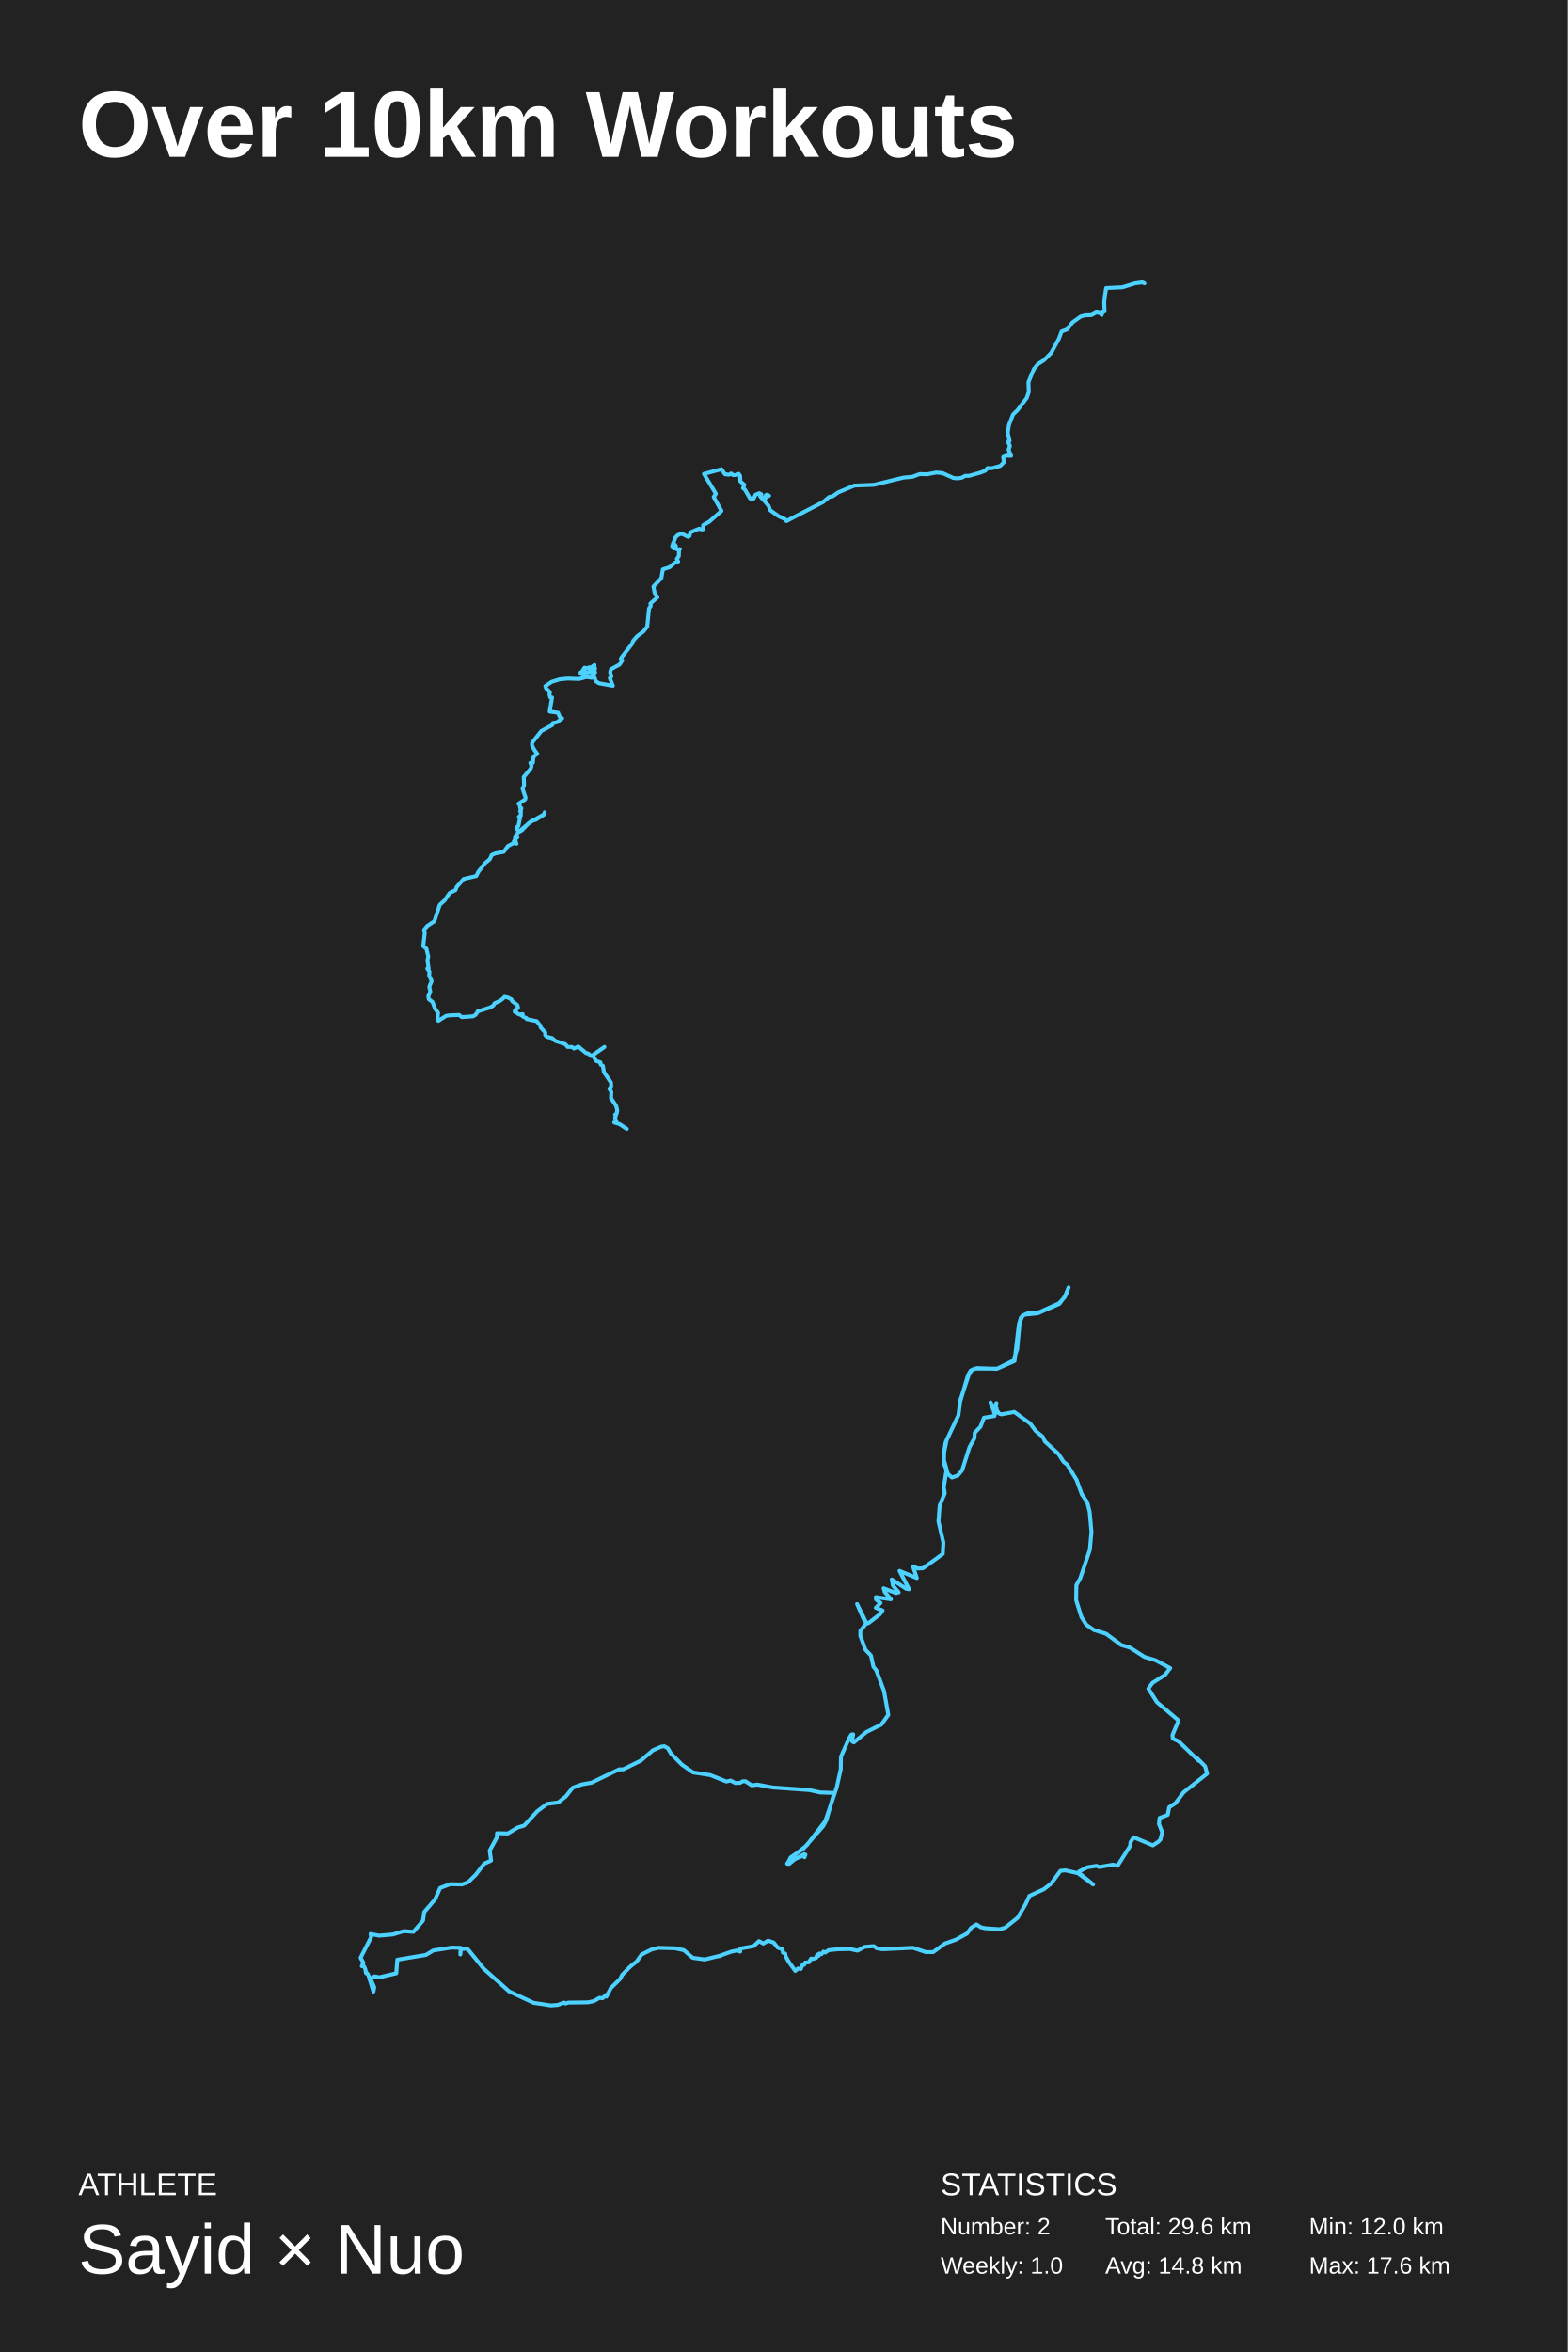
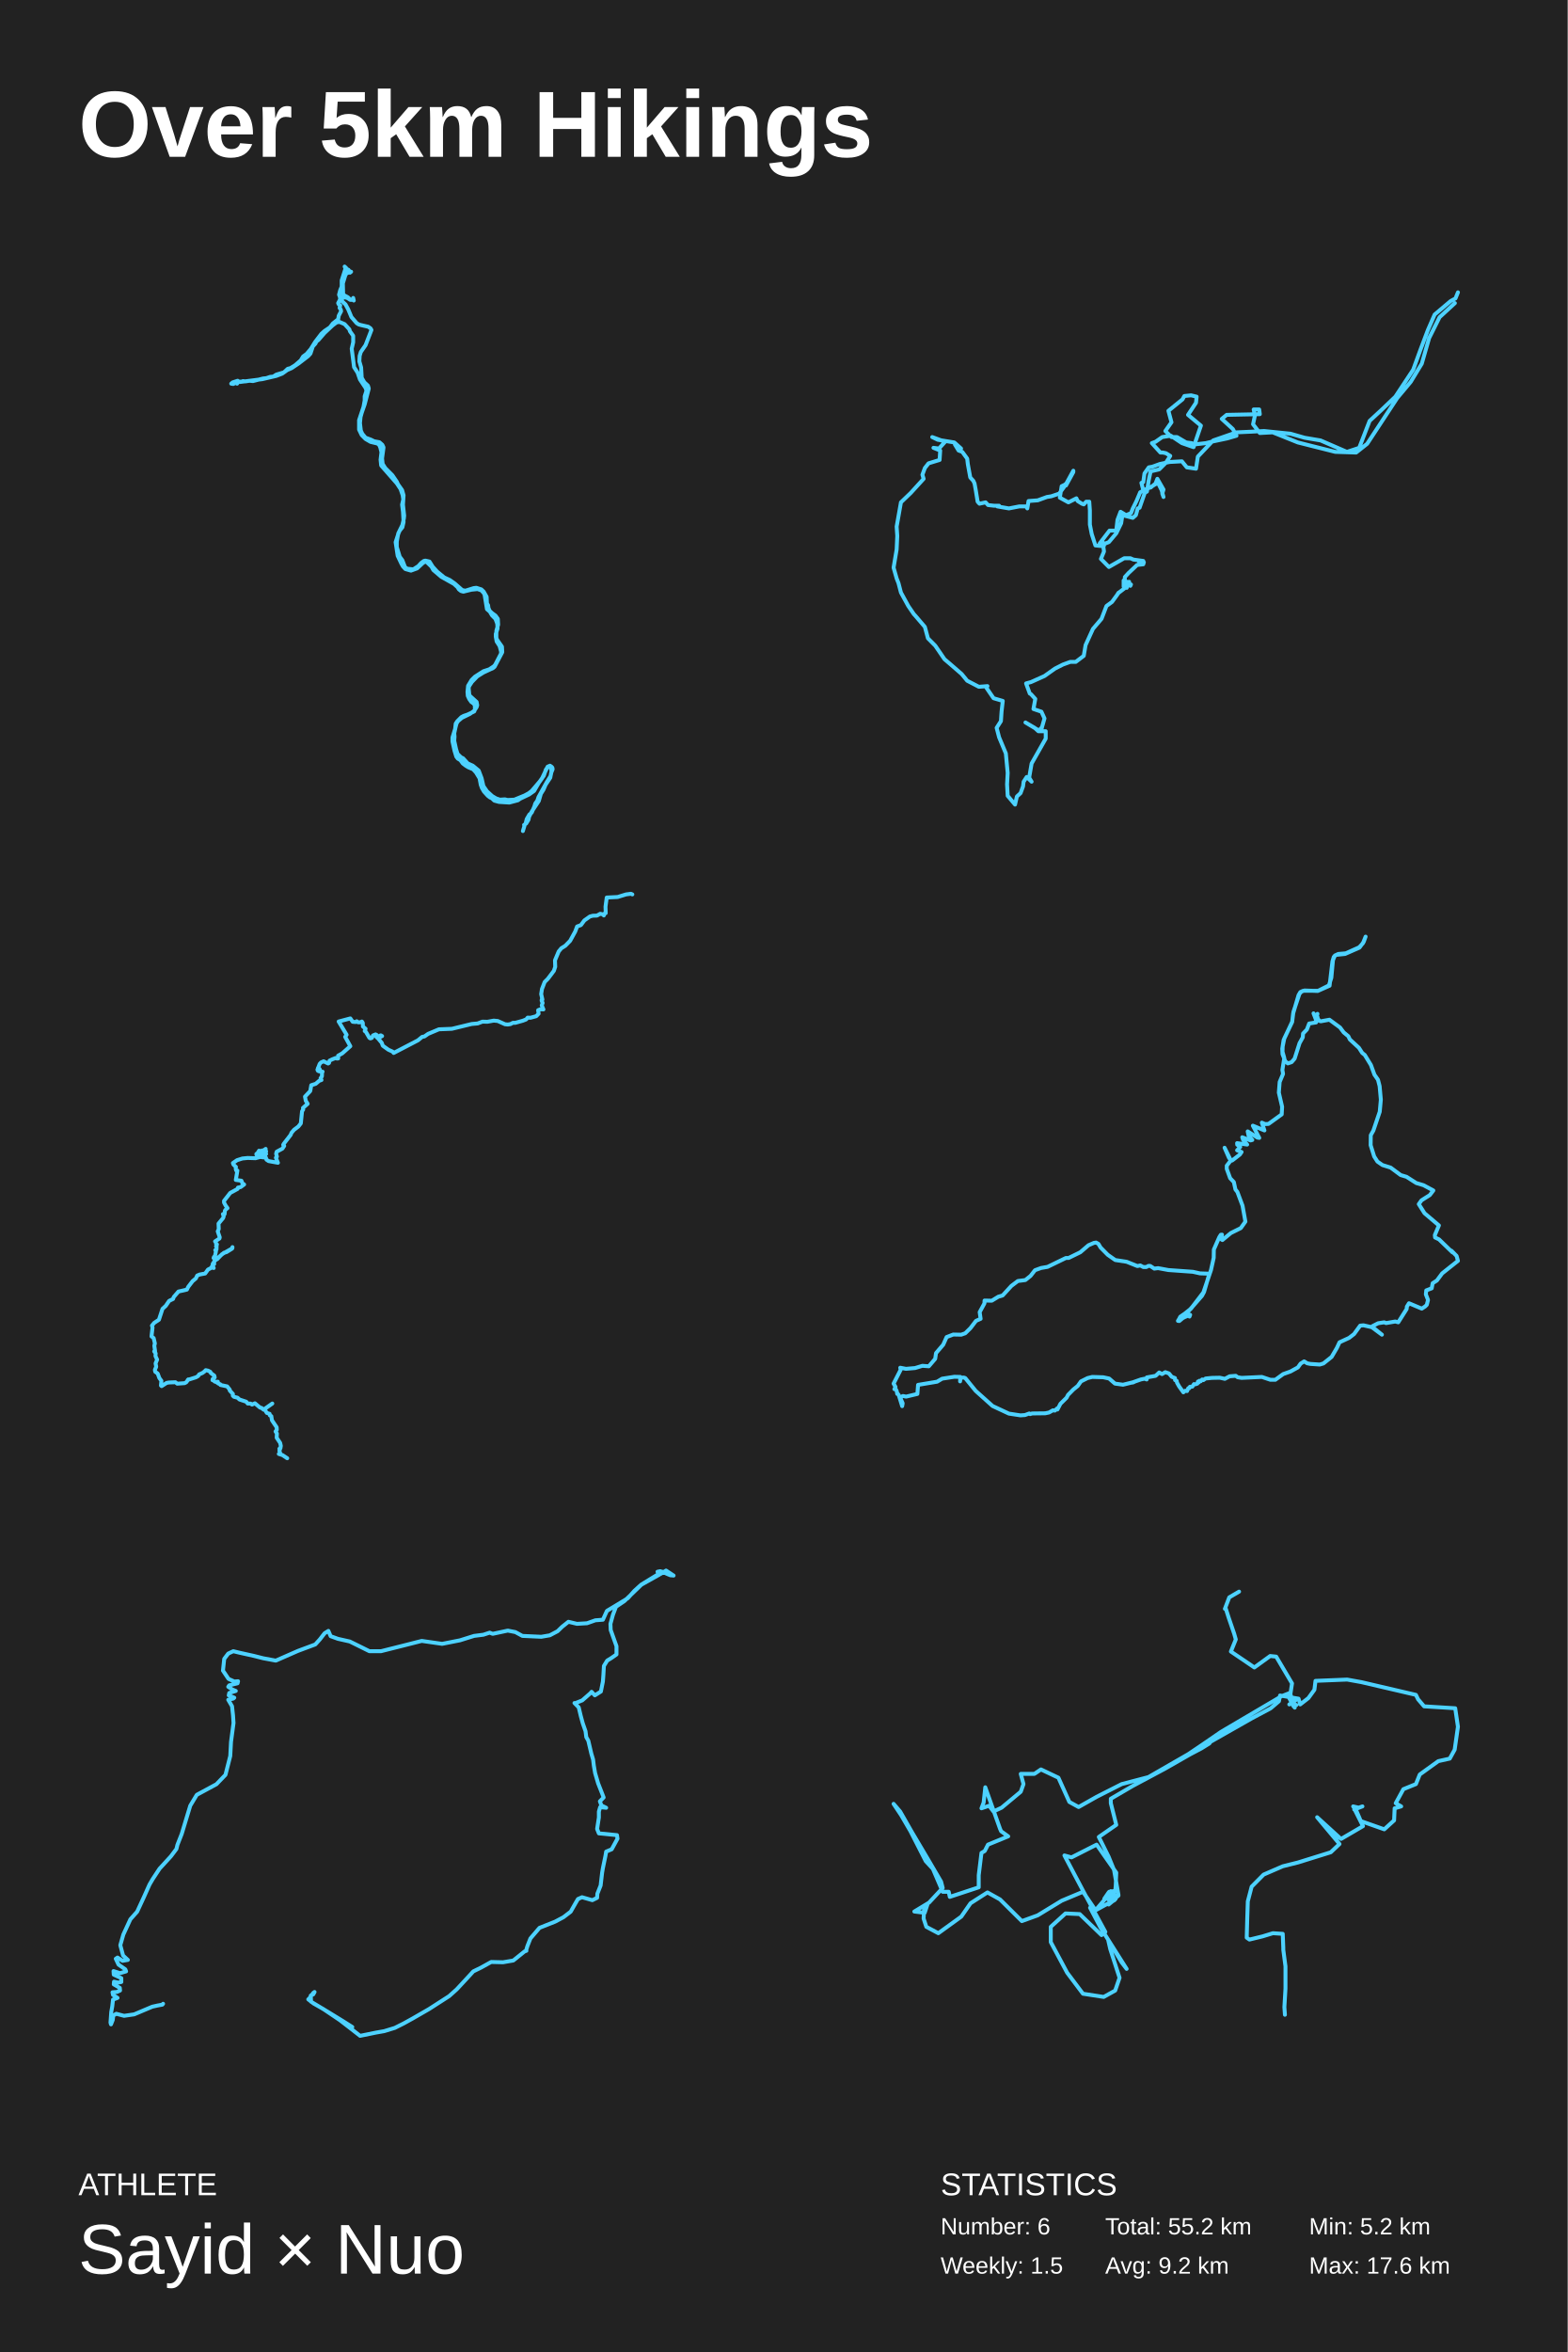
<svg xmlns="http://www.w3.org/2000/svg" baseProfile="full" height="300mm" version="1.1" viewBox="0,0,200,300" width="200mm">
  <defs />
  <rect fill="#222222" height="300" width="200" x="0" y="0" />
-   <text fill="#FFFFFF" style="font-size:12px; font-family:Arial; font-weight:bold;" x="10" y="20">Over 10km Workouts</text>
+   <text fill="#FFFFFF" style="font-size:12px; font-family:Arial; font-weight:bold;" x="10" y="20">Over 5km Hikings</text>
  <text fill="#FFFFFF" style="font-size:4px; font-family:Arial" x="10" y="280">ATHLETE</text>
  <text fill="#FFFFFF" style="font-size:9px; font-family:Arial" x="10" y="290">Sayid × Nuo</text>
  <text fill="#FFFFFF" style="font-size:4px; font-family:Arial" x="120" y="280">STATISTICS</text>
-   <text fill="#FFFFFF" style="font-size:3px; font-family:Arial" x="120" y="285">Number: 2</text>
-   <text fill="#FFFFFF" style="font-size:3px; font-family:Arial" x="120" y="290">Weekly: 1.0</text>
-   <text fill="#FFFFFF" style="font-size:3px; font-family:Arial" x="141" y="285">Total: 29.6 km</text>
-   <text fill="#FFFFFF" style="font-size:3px; font-family:Arial" x="141" y="290">Avg: 14.8 km</text>
-   <text fill="#FFFFFF" style="font-size:3px; font-family:Arial" x="167" y="285">Min: 12.0 km</text>
+   <text fill="#FFFFFF" style="font-size:3px; font-family:Arial" x="120" y="285">Number: 6</text>
+   <text fill="#FFFFFF" style="font-size:3px; font-family:Arial" x="120" y="290">Weekly: 1.5</text>
+   <text fill="#FFFFFF" style="font-size:3px; font-family:Arial" x="141" y="285">Total: 55.2 km</text>
+   <text fill="#FFFFFF" style="font-size:3px; font-family:Arial" x="141" y="290">Avg: 9.2 km</text>
+   <text fill="#FFFFFF" style="font-size:3px; font-family:Arial" x="167" y="285">Min: 5.2 km</text>
  <text fill="#FFFFFF" style="font-size:3px; font-family:Arial" x="167" y="290">Max: 17.6 km</text>
-   <polyline fill="none" points="79.795,143.901 79.967,144.0 79.065,143.403 78.356,143.18 78.657,143.13 78.463,142.583 78.592,142.235 78.463,142.185 78.678,142.036 78.7,141.862 78.657,142.036 78.743,141.639 78.614,141.067 77.948,140.073 77.991,139.277 77.733,138.88 77.969,138.556 77.948,138.084 77.045,136.742 76.916,135.946 76.637,135.797 76.594,135.499 76.057,135.325 75.606,134.604 77.11,133.535 75.434,134.704 75.026,134.356 74.79,134.331 73.78,133.486 73.221,133.734 72.942,133.535 72.405,133.535 72.126,133.187 70.837,132.765 70.45,132.417 69.763,132.243 69.548,132.019 69.569,131.696 68.968,131.049 68.968,130.875 68.474,130.254 67.185,129.981 67.163,129.856 66.733,129.682 66.626,129.459 66.497,129.508 66.519,129.359 66.691,129.359 66.39,129.434 66.046,129.309 65.831,129.036 65.659,129.061 65.702,128.837 66.089,128.539 66.003,128.191 65.337,127.694 65.251,127.47 64.822,127.246 64.37,127.147 64.134,127.395 63.769,127.669 63.103,127.967 62.931,128.265 62.501,128.514 60.933,129.011 61.04,128.912 60.654,129.459 60.332,129.633 58.914,129.732 58.57,129.459 57.324,129.508 56.894,129.583 55.928,130.204 55.799,130.08 55.885,129.185 55.498,128.663 55.176,127.793 54.703,127.445 54.639,127.072 54.896,126.5 54.767,125.854 55.068,125.133 54.746,124.437 54.789,123.94 54.51,123.542 54.553,123.642 54.682,123.542 54.531,122.473 54.639,122.026 54.402,121.007 53.994,120.684 54.187,118.993 54.08,118.62 54.51,118.098 55.412,117.502 56.099,115.413 56.722,114.842 57.367,113.897 58.119,113.524 58.248,113.151 59.15,112.107 60.761,111.734 61.019,111.212 61.857,110.118 62.48,109.596 62.738,109.049 63.21,108.851 64.263,108.652 64.8,107.906 65.81,107.384 65.788,107.259 65.745,107.359 65.552,107.284 65.81,107.334 65.681,107.135 65.724,106.812 66.196,106.066 67.872,104.674 68.323,104.575 69.397,103.903 69.483,103.605 69.462,103.829 67.464,104.972 66.583,105.892 66.089,106.166 65.702,106.936 65.788,106.688 65.702,106.837 65.702,107.483 65.896,107.608 65.745,107.558 65.702,106.911 66.003,106.812 65.745,106.961 65.702,106.837 66.239,106.066 65.874,105.693 65.96,105.743 65.939,105.494 66.132,105.345 66.325,104.425 66.196,104.177 66.433,104.053 66.454,103.356 66.347,103.456 66.519,103.083 66.368,103.058 66.261,102.486 66.153,102.511 66.991,101.964 67.056,101.74 66.669,100.597 66.862,100.149 66.819,99.105 67.7,98.036 67.808,97.713 67.657,97.29 67.98,97.29 68.044,96.619 68.237,96.371 68.538,96.147 68.173,95.65 67.872,95.078 67.872,94.755 69.054,93.238 70.472,92.467 70.536,92.219 71.052,92.119 71.718,91.622 71.374,91.373 71.202,90.901 70.128,90.752 70.429,88.962 70.192,88.937 70.106,88.589 70.149,88.266 69.677,87.818 69.569,87.52 70.364,86.973 71.395,86.65 72.405,86.55 73.887,86.6 74.811,86.351 75.499,86.451 75.627,86.177 75.52,85.68 74.962,85.779 74.296,85.63 74.059,85.779 74.081,85.953 74.575,86.028 74.596,85.68 74.274,85.63 74.575,85.158 74.833,85.232 75.241,85.108 75.069,85.232 75.327,85.357 75.241,85.257 75.391,85.282 75.842,84.81 75.52,85.083 75.649,84.934 75.928,85.282 75.692,85.456 75.799,85.481 75.928,85.779 75.477,85.108 75.649,85.034 75.713,85.208 75.627,85.108 75.821,85.158 75.842,85.058 75.821,85.158 75.542,85.058 75.542,85.406 75.713,85.382 75.67,85.208 75.842,85.282 75.67,85.63 75.477,85.705 75.692,86.103 75.585,86.152 75.864,86.426 75.993,86.873 76.401,87.147 78.184,87.47 77.797,86.5 77.991,86.302 77.84,85.73 77.948,85.357 79.043,84.76 79.387,84.238 79.194,84.039 79.301,83.84 80.612,82.149 80.783,81.727 81.278,81.155 82.094,80.533 82.567,79.937 82.803,77.6 83.018,77.301 82.975,76.978 83.877,76.182 83.512,75.611 83.361,74.815 84.371,73.746 84.564,72.627 85.424,72.353 86.09,71.782 86.519,71.632 86.348,71.284 86.605,70.936 86.627,70.215 86.498,70.116 86.734,70.041 86.519,70.116 85.81,69.817 85.853,69.32 85.81,69.842 86.025,69.966 86.219,69.867 86.133,69.494 86.24,69.668 86.24,69.917 85.961,69.942 85.746,69.668 86.176,68.549 86.433,68.276 86.928,68.052 87.787,68.475 87.959,68.375 88.066,67.928 88.582,67.679 89.205,67.43 89.484,67.53 89.72,67.505 89.699,66.983 90.494,66.535 92.041,65.168 91.052,63.377 91.332,62.98 89.806,60.443 92.041,59.847 92.492,60.493 93.029,60.543 93.265,60.394 93.523,60.593 93.91,60.593 94.253,60.443 94.425,60.692 94.447,61.388 94.962,61.836 94.79,62.259 95.027,62.433 95.693,63.576 95.886,63.676 96.165,63.576 96.38,63.104 96.874,62.905 97.132,63.054 96.982,63.328 97.239,63.601 97.433,63.502 97.39,63.601 97.626,63.626 97.497,63.427 97.755,63.402 97.755,63.228 97.927,63.104 97.798,63.104 97.669,63.203 97.862,63.179 98.12,63.228 97.304,63.626 98.056,64.521 98.249,65.068 99.323,65.839 100.14,66.212 100.333,66.461 104.973,64.049 105.79,63.377 106.219,63.303 106.928,62.806 108.991,61.935 111.483,61.836 115.264,60.916 116.402,60.816 117.326,60.468 118.271,60.493 119.474,60.269 120.248,60.344 121.644,60.966 122.16,61.015 122.675,60.941 123.148,60.692 123.621,60.692 125.038,60.294 125.683,60.046 125.984,59.697 126.521,59.722 127.616,59.424 128.068,58.952 127.982,58.28 128.411,58.106 128.991,58.131 128.669,57.36 128.841,56.888 128.648,56.465 128.669,56.241 128.798,56.241 128.562,55.197 128.712,54.227 129.228,52.884 129.829,52.288 130.989,50.746 131.247,49.975 131.204,48.732 131.913,47.041 132.429,46.419 133.181,45.947 134.104,45.002 135.071,43.236 135.436,42.266 136.167,41.993 136.833,41.098 137.885,40.352 138.444,40.203 139.239,40.178 139.862,39.83 140.42,39.954 140.549,40.153 140.678,39.78 140.914,39.705 140.872,38.462 141.108,36.721 143.192,36.622 144.803,36.124 145.748,36.0 146.006,36.124" stroke="#4dd2ff" stroke-linecap="round" stroke-linejoin="round" stroke-width="0.5" />
-   <polyline fill="none" points="152.959,224.621 150.383,222.129 149.628,221.764 149.576,221.308 150.357,219.455 147.598,217.115 146.505,215.383 147.026,214.653 148.613,213.65 149.29,212.769 147.416,211.766 146.011,211.341 144.163,210.156 143.044,209.821 141.118,208.393 139.557,207.907 138.594,207.238 137.969,206.266 137.293,204.108 137.319,202.193 137.813,201.312 139.036,197.696 139.244,195.386 139.01,192.803 138.698,191.587 138.021,190.615 137.345,188.761 136.173,186.846 135.679,186.451 135.054,185.478 133.311,183.868 133.025,183.26 132.14,182.53 131.437,181.588 129.407,180.099 127.742,180.403 127.481,180.312 127.143,179.856 127.143,179.643 126.805,180.16 127.117,178.974 126.779,179.643 126.362,178.883 126.935,180.372 126.857,180.616 125.53,180.828 125.087,181.983 124.359,182.743 124.307,183.472 123.682,184.597 122.745,187.545 122.173,188.214 121.444,188.457 120.949,188.031 120.429,186.694 120.377,185.661 120.637,183.989 122.277,180.494 122.511,178.61 123.656,175.175 124.046,174.719 124.645,174.507 127.169,174.598 129.433,173.595 129.98,168.945 130.24,168.063 130.682,167.699 132.4,167.516 135.159,166.3 135.965,165.206 136.33,164.203 135.809,165.48 135.107,166.24 132.53,167.395 131.099,167.516 130.448,167.82 130.084,168.702 129.772,172.075 129.303,173.534 127.247,174.567 124.359,174.567 123.838,174.811 123.5,175.388 122.459,178.914 122.277,180.524 120.767,183.685 120.455,185.235 120.429,186.238 120.767,187.423 120.403,189.703 120.533,190.463 119.882,192.013 119.726,194.049 120.351,196.754 120.273,198.212 117.748,200.036 117.098,200.066 116.473,199.793 116.968,201.282 114.756,200.37 115.979,202.71 115.614,202.649 113.767,201.464 113.923,202.254 114.652,203.105 114.313,203.196 112.726,202.589 112.882,203.075 113.663,203.986 111.737,203.713 111.763,204.017 112.335,204.442 111.737,205.081 112.596,205.415 112.257,205.901 110.8,207.025 110.592,207.086 110.175,206.509 109.343,204.594 110.54,207.025 109.759,208.028 109.759,208.636 110.41,210.429 111.112,211.158 111.425,212.587 111.789,213.043 112.778,215.686 113.324,218.725 112.44,219.971 110.54,220.913 108.926,222.25 108.692,222.098 108.848,221.217 108.614,221.247 108.328,221.703 107.287,224.074 107.261,225.654 106.74,227.994 105.283,232.278 102.915,235.378 100.833,237.049 100.416,237.717 100.677,237.748 101.431,237.11 102.759,236.563 102.628,236.897 102.602,236.502 100.494,237.657 100.859,236.927 102.524,235.773 105.023,232.916 105.413,232.187 106.428,228.692 104.632,228.632 103.279,228.328 98.595,227.994 96.617,227.629 95.888,227.72 95.107,227.204 94.743,227.204 94.379,227.416 93.78,227.416 93.208,227.112 92.661,227.234 90.605,226.413 88.419,226.079 86.988,225.076 85.609,223.679 85.192,222.98 84.75,222.737 84.333,222.797 83.293,223.253 81.731,224.59 79.493,225.684 78.973,225.684 75.459,227.386 74.236,227.599 73.065,228.024 72.206,229.118 71.217,229.908 69.786,230.09 68.537,231.032 66.871,232.856 66.039,233.099 64.789,233.858 63.41,233.828 63.384,234.375 62.473,236.046 62.655,237.322 61.771,237.717 60.704,239.115 59.715,240.088 58.934,240.361 57.425,240.331 56.149,240.817 55.499,242.275 54.12,243.886 53.963,244.98 52.74,246.408 51.517,246.317 50.112,246.742 48.368,246.894 47.275,246.681 47.353,247.076 46.0,249.72 46.364,250.358 46.156,250.783 46.442,250.814 46.599,251.148 46.703,251.695 46.729,251.573 46.989,251.908 47.64,254.034 47.744,253.488 47.249,252.363 47.796,252.09 48.394,252.211 50.554,251.695 50.684,249.963 54.328,249.355 55.291,248.778 57.633,248.413 58.778,248.444 58.726,249.294 58.804,248.596 59.428,248.565 59.715,248.656 61.719,251.118 64.946,254.004 68.068,255.463 70.28,255.797 71.139,255.736 71.972,255.432 72.128,255.554 72.519,255.432 75.017,255.402 75.746,255.25 76.5,254.824 76.865,254.885 77.307,254.46 77.359,254.673 77.932,253.579 79.103,252.424 79.389,251.877 80.404,250.844 81.237,250.176 81.861,249.294 83.136,248.656 84.021,248.444 86.103,248.504 87.248,248.747 88.367,249.72 89.903,249.933 92.011,249.416 91.802,249.507 91.594,249.538 93.312,248.93 94.04,248.778 94.431,248.93 94.457,248.535 96.148,248.231 96.825,247.593 97.372,247.897 97.996,247.532 98.699,247.775 99.219,248.413 99.844,248.656 99.87,249.051 100.182,249.203 100.234,249.538 100.651,250.267 101.457,251.391 101.796,251.087 102.16,251.148 102.394,250.601 102.602,250.601 102.707,250.328 103.175,250.297 103.487,249.811 103.695,249.872 104.138,249.72 104.242,249.325 104.424,249.477 104.528,249.173 104.788,249.264 105.049,248.93 105.283,249.051 105.699,248.747 106.922,248.626 108.432,248.596 109.395,248.808 110.306,248.322 111.477,248.231 111.841,248.504 112.596,248.626 116.473,248.444 118.113,248.991 119.05,248.991 120.559,247.897 121.938,247.411 123.37,246.621 123.89,245.891 124.567,245.466 125.139,245.83 125.738,245.952 127.56,246.074 128.262,245.861 129.824,244.615 130.839,242.883 131.333,241.82 133.181,240.969 134.118,240.239 135.289,238.629 135.913,238.568 137.527,238.933 139.453,240.361 137.657,238.902 137.657,238.72 138.724,238.173 139.895,237.991 140.233,238.143 142.003,237.839 142.575,237.991 144.189,235.438 144.215,235.013 144.631,234.345 147.078,235.378 147.728,234.952 148.04,234.648 148.275,233.706 147.858,232.643 147.936,231.883 148.977,231.488 149.16,230.516 149.966,229.999 150.981,228.632 154.0,226.231 153.74,225.289 152.751,224.286" stroke="#4dd2ff" stroke-linecap="round" stroke-linejoin="round" stroke-width="0.5" />
+   <polyline fill="none" points="66.708,106.0 66.896,105.381 66.933,105.216 66.896,105.299 66.858,105.216 67.046,105.092 67.196,104.473 67.535,103.896 67.835,103.648 68.174,102.864 68.286,102.493 68.55,102.122 68.7,101.668 69.752,99.77 70.241,98.986 70.354,98.45 70.316,97.996 70.203,97.831 70.091,97.79 69.79,97.955 69.64,98.161 69.377,98.945 68.738,99.853 68.136,100.884 67.497,101.338 66.369,101.874 66.069,102.08 64.979,102.369 63.663,102.287 63.062,102.122 62.761,101.833 62.498,101.709 62.235,101.503 61.746,100.967 61.483,100.513 61.333,100.1 61.182,99.275 60.731,98.532 60.355,98.12 59.754,97.872 59.416,97.666 59.04,97.377 58.739,96.964 58.401,96.758 58.213,96.511 57.987,95.768 57.724,94.571 57.724,94.076 58.063,92.962 58.138,92.302 58.326,92.013 58.852,91.477 59.153,91.312 59.641,91.147 60.355,90.817 60.506,90.734 60.581,90.487 60.581,89.992 60.431,89.744 60.13,89.538 59.867,89.167 59.679,88.754 59.641,88.259 59.716,87.475 60.167,86.732 60.581,86.32 61.671,85.618 62.423,85.371 62.987,84.999 63.175,84.793 63.926,83.349 63.926,83.101 63.738,82.4 63.362,81.822 63.25,81.203 63.25,80.873 63.475,80.172 63.438,79.553 63.212,78.934 62.761,78.48 62.498,78.026 62.122,77.696 61.821,75.84 61.709,75.633 61.408,75.303 60.919,75.138 60.13,75.221 59.115,75.468 58.814,75.386 58.551,75.179 58.363,74.891 57.912,74.478 56.296,73.57 55.281,72.704 55.056,72.291 54.417,71.672 54.191,71.672 53.966,71.796 53.214,72.498 52.424,72.786 51.71,72.58 51.41,72.25 51.222,71.92 50.733,70.888 50.47,69.155 50.846,68 50.996,67.67 51.334,67.257 51.485,66.597 51.41,65.277 51.297,64.369 51.447,63.709 51.372,63.173 51.109,62.389 50.62,61.646 48.628,59.376 48.553,58.634 48.666,57.685 48.515,57.066 48.365,56.736 48.139,56.571 47.275,56.364 46.636,55.993 46.147,55.498 45.809,54.796 45.809,53.6 46.373,51.908 46.523,51.083 46.523,50.546 46.711,49.969 46.749,49.804 46.636,49.474 45.922,48.401 45.621,47.534 45.17,46.833 44.869,44.481 45.057,43.656 45.057,42.83 44.644,42.253 44.569,42.005 43.967,41.345 43.779,41.262 43.291,41.056 42.915,41.139 42.426,41.51 41.411,42.459 40.622,43.367 40.359,43.573 40.246,43.821 39.908,44.192 39.607,45.1 39.306,45.43 38.066,46.379 37.201,46.957 36.638,47.204 35.999,47.658 35.247,47.947 33.48,48.36 30.548,48.731 30.323,48.69 29.759,48.978 29.496,48.937 29.684,48.772 30.323,48.566 30.36,48.607 30.135,48.855 30.248,48.937 30.097,48.855 30.097,48.772 29.947,48.772 30.285,48.648 30.774,48.69 30.999,48.607 31.3,48.648 31.826,48.566 32.277,48.607 33.555,48.277 33.969,48.236 34.457,48.071 34.871,48.029 35.247,47.782 36.224,47.493 36.713,47.039 37.051,46.957 37.652,46.585 38.367,45.966 38.667,45.471 39.118,45.141 39.645,44.522 40.208,43.614 40.998,42.583 41.411,42.211 42.088,41.757 42.464,41.262 43.14,40.726 43.215,40.272 43.516,39.694 43.479,39.488 43.328,39.282 43.403,38.952 43.215,38.828 43.14,38.663 43.403,38.168 43.366,37.879 43.253,37.59 43.403,37.012 43.591,36.558 43.591,35.774 44.08,34.248 43.967,34.0 44.005,34.083 44.118,34.124 44.193,34.289 44.456,34.413 44.456,34.619 44.493,34.619 44.493,34.536 44.606,34.578 44.644,34.784 44.794,34.66 44.193,34.867 44.042,35.155 43.742,36.146 43.779,37.59 44.381,37.92 44.681,38.209 44.869,38.25 45.057,38.209 45.132,38.333 45.057,38.003 44.982,38.25 44.681,38.25 44.305,38.003 43.967,37.92 43.704,38.003 43.591,38.25 43.591,38.374 44.08,38.828 44.418,39.447 44.832,40.437 45.508,41.221 45.771,41.386 46.072,41.469 46.974,41.675 47.275,41.881 47.388,42.088 46.636,44.027 46.034,44.893 45.884,45.389 45.847,46.09 46.072,46.874 46.147,48.194 46.486,48.772 46.937,49.185 47.049,49.556 46.523,51.578 46.147,52.651 45.997,53.187 45.922,53.971 46.034,54.92 46.222,55.333 46.636,55.828 47.312,56.076 47.726,56.282 48.403,56.406 48.778,56.736 48.929,57.066 48.741,58.469 48.816,59.17 49.154,59.707 50.056,60.614 50.62,61.44 50.771,61.77 51.297,62.512 51.485,63.173 51.41,64.369 51.56,65.772 51.522,66.143 51.334,66.969 50.808,68.041 50.62,69.073 50.62,69.774 50.996,71.012 51.334,71.466 51.635,72.25 51.748,72.415 51.973,72.539 52.725,72.621 53.364,72.209 53.74,71.796 54.078,71.549 54.266,71.507 54.642,71.59 54.792,71.631 55.206,72.291 55.77,72.91 56.672,73.653 57.386,73.983 58.025,74.437 58.965,75.262 59.378,75.344 60.431,75.014 60.769,74.973 61.408,75.179 61.709,75.468 62.084,76.128 62.122,76.954 62.272,77.201 62.31,77.531 62.46,77.903 62.761,78.191 63.212,78.522 63.513,78.934 63.55,79.677 63.325,80.461 63.325,81.327 63.4,81.575 64.039,82.482 64.077,83.184 63.099,85.041 62.911,85.206 61.671,85.783 60.882,86.278 60.205,86.98 59.829,87.557 59.792,87.805 59.867,88.589 59.942,88.754 60.806,89.538 60.882,89.95 60.806,90.198 60.506,90.652 59.942,91.064 58.927,91.56 58.438,91.972 58.251,92.261 58.138,92.674 57.95,93.54 57.987,93.953 57.95,94.489 58.175,95.52 58.363,96.139 58.476,96.263 58.814,96.593 59.077,96.717 59.679,97.377 60.318,97.666 61.07,98.285 61.445,99.275 61.671,100.265 62.122,100.925 62.799,101.544 63.287,101.833 63.776,101.998 64.415,101.957 64.753,102.039 65.618,101.998 66.933,101.462 67.46,101.173 67.835,100.884 68.888,99.646 69.151,99.275 69.865,97.79 70.166,97.666 70.354,97.79 70.467,97.913 70.504,98.12 70.316,98.574 70.203,99.192 69.602,100.1 69.339,100.719 69.001,101.255 68.738,102.163 67.835,103.525 67.497,104.185 67.422,104.556 67.121,105.051" stroke="#4dd2ff" stroke-linecap="round" stroke-linejoin="round" stroke-width="0.5" />
+   <polyline fill="none" points="185.609,38.663 183.652,40.466 182.322,43.127 181.383,46.39 179.974,48.708 178.252,50.769 174.417,56.607 173.009,57.723 170.348,57.637 165.574,56.435 162.365,55.147 160.722,55.233 159.861,54.117 160.096,53.001 159.939,52.228 160.643,52.228 160.722,52.829 156.496,52.915 155.87,53.43 157.278,54.718 157.748,55.577 156.574,55.92 154.539,56.349 153.835,56.521 152.348,56.693 152.035,56.521 151.33,56.435 150.157,55.748 149.452,55.748 148.67,54.976 149.452,53.86 149.061,52.4 150.861,50.94 151.096,50.511 151.957,50.425 152.661,50.597 152.583,51.37 151.565,52.915 153.209,54.289 152.27,57.036 150.783,56.521 149.374,55.577 148.278,55.748 147.417,56.349 146.948,56.521 148.043,57.723 148.357,57.723 148.748,57.809 149.296,58.152 148.748,59.011 147.887,59.87 146.791,60.127 146.557,61.243 146.322,62.703 146.009,62.874 146.009,62.617 146.165,62.531 145.383,64.763 145.148,64.849 144.913,65.708 144.522,66.051 143.191,65.708 143.035,66.738 142.409,68.026 141.47,69.142 140.609,69.485 140.843,69.571 140.765,69.743 140.687,69.4 140.609,69.657 139.748,69.571 139.278,68.112 139.043,66.91 139.043,65.107 138.965,63.991 138.574,63.991 138.261,64.334 138.026,64.248 137.478,63.905 137.322,63.561 137.322,63.561 136.304,64.076 135.209,63.475 135.443,62.016 135.991,61.758 136.93,60.041 136.93,60.213 135.991,61.93 135.913,61.758 135.522,62.102 135.757,62.102 135.13,62.96 134.113,63.304 133.565,63.39 132.391,63.819 131.217,63.905 131.061,64.849 130.904,64.592 130.043,64.592 128.713,64.849 127.226,64.592 127.461,64.506 126.835,64.506 126.052,64.42 125.739,64.076 124.957,64.248 124.722,63.991 124.487,62.531 124.33,61.673 124.174,61.329 123.783,60.9 123.47,59.183 123.391,58.496 122.765,57.637 122.296,57.466 121.826,56.693 122.609,57.208 121.748,56.435 119.635,56.092 118.93,55.748 120.574,56.349 119.791,57.208 119.087,57.122 119.948,57.466 119.87,58.668 118.461,59.097 117.991,59.698 117.678,60.556 117.835,61.072 116.191,62.874 114.939,64.076 114.391,67.167 114.47,68.369 114.391,70.086 114.0,72.404 114.391,73.778 114.626,74.379 114.939,75.581 115.878,77.298 116.583,78.328 116.817,78.586 117.991,79.96 118.383,81.419 119.322,82.364 120.496,84.081 121.2,84.682 122.687,85.969 123.391,86.828 124.878,87.601 125.974,87.515 125.817,87.687 126.757,89.06 127.93,89.404 127.774,90.777 127.696,91.979 127.148,92.838 127.461,94.04 128.322,96.1 128.557,98.59 128.478,100.049 128.557,101.509 129.496,102.625 129.73,101.595 130.2,101.165 130.513,100.307 130.591,99.706 130.983,99.105 131.609,99.706 131.296,99.191 131.609,97.388 133.409,94.211 133.409,93.267 132.47,93.267 132,92.838 130.826,92.151 132.548,93.181 132.939,92.752 132.861,93.009 133.252,91.636 132.861,90.777 131.843,90.434 132.078,89.146 131.53,88.545 131.374,88.459 130.904,87.171 131.53,87 133.252,86.227 134.583,85.283 135.6,84.767 136.539,84.424 137.243,84.424 138.261,83.651 138.496,82.278 139.435,80.217 140.53,78.929 141.157,77.298 141.861,76.783 142.174,76.354 142.487,75.924 142.722,75.581 142.643,75.667 143.426,75.066 143.426,74.808 143.974,74.379 144.209,74.723 144.287,74.551 143.896,74.379 143.583,74.723 143.817,74.723 143.817,74.723 143.739,74.98 144.052,74.207 143.896,74.465 143.817,74.207 143.348,74.808 143.348,74.036 143.504,73.95 143.504,73.606 143.974,73.091 145.07,72.061 145.852,71.975 145.93,71.718 145.617,71.803 145.304,71.632 145.774,71.632 145.852,71.546 144.6,71.374 144.209,71.202 143.426,71.202 141.47,72.319 140.452,71.288 140.843,70.344 140.687,69.142 140.296,69.314 141.548,67.682 142.409,67.682 142.565,66.309 142.957,65.278 143.661,65.708 144.287,65.45 144.522,64.849 144.991,63.905 145.461,62.789 146.635,62.188 146.791,62.188 147.417,61.673 147.652,61.072 148.435,62.445 148.278,62.96 148.435,63.39 148.2,62.531 147.73,61.587 147.261,61.844 146.713,62.188 145.852,62.531 145.617,61.587 145.852,61.501 146.009,60.385 146.557,59.612 147.026,59.526 147.965,59.183 149.217,58.925 150.783,58.839 151.409,59.612 152.583,59.784 152.817,58.238 154.774,56.178 157.748,55.147 159.626,55.062 161.27,54.976 164.635,55.319 166.435,55.834 168.47,56.178 171.835,57.637 173.4,57.122 174.73,53.688 176.217,52.314 178.017,50.597 180.287,47.163 181.226,44.587 182.165,42.097 183.026,40.122 185.061,38.405 185.687,38.062 186.0,37.289" stroke="#4dd2ff" stroke-linecap="round" stroke-linejoin="round" stroke-width="0.5" />
+   <polyline fill="none" points="36.53,185.934 36.645,186.0 36.043,185.602 35.571,185.453 35.771,185.42 35.642,185.055 35.728,184.823 35.642,184.79 35.785,184.691 35.8,184.575 35.771,184.691 35.828,184.426 35.742,184.045 35.298,183.382 35.327,182.851 35.155,182.586 35.313,182.371 35.298,182.056 34.697,181.161 34.611,180.631 34.425,180.532 34.396,180.333 34.038,180.217 33.737,179.736 34.74,179.023 33.623,179.802 33.351,179.57 33.193,179.554 32.52,178.99 32.148,179.156 31.961,179.023 31.603,179.023 31.417,178.791 30.558,178.51 30.3,178.278 29.842,178.162 29.699,178.013 29.713,177.797 29.312,177.366 29.312,177.25 28.982,176.836 28.123,176.654 28.109,176.571 27.822,176.455 27.751,176.306 27.665,176.339 27.679,176.239 27.794,176.239 27.593,176.289 27.364,176.206 27.221,176.024 27.106,176.041 27.135,175.891 27.393,175.693 27.335,175.461 26.891,175.129 26.834,174.98 26.548,174.831 26.247,174.765 26.089,174.93 25.846,175.113 25.402,175.311 25.287,175.51 25.001,175.676 23.955,176.007 24.027,175.941 23.769,176.306 23.554,176.422 22.609,176.488 22.38,176.306 21.549,176.339 21.263,176.389 20.618,176.803 20.532,176.72 20.59,176.123 20.332,175.775 20.117,175.195 19.802,174.963 19.759,174.715 19.931,174.334 19.845,173.903 20.045,173.422 19.831,172.958 19.859,172.627 19.673,172.362 19.702,172.428 19.788,172.362 19.687,171.649 19.759,171.351 19.601,170.671 19.329,170.456 19.458,169.329 19.387,169.08 19.673,168.732 20.275,168.334 20.733,166.942 21.148,166.561 21.578,165.931 22.079,165.683 22.165,165.434 22.767,164.738 23.841,164.49 24.013,164.141 24.571,163.412 24.987,163.064 25.158,162.7 25.474,162.567 26.175,162.434 26.533,161.937 27.206,161.589 27.192,161.506 27.164,161.573 27.035,161.523 27.206,161.556 27.121,161.423 27.149,161.208 27.464,160.711 28.581,159.783 28.882,159.716 29.598,159.269 29.656,159.07 29.641,159.219 28.309,159.982 27.722,160.595 27.393,160.777 27.135,161.291 27.192,161.125 27.135,161.225 27.135,161.655 27.264,161.738 27.164,161.705 27.135,161.274 27.335,161.208 27.164,161.307 27.135,161.225 27.493,160.711 27.249,160.462 27.307,160.495 27.292,160.33 27.421,160.23 27.55,159.617 27.464,159.451 27.622,159.368 27.636,158.904 27.565,158.971 27.679,158.722 27.579,158.705 27.507,158.324 27.436,158.341 27.994,157.976 28.037,157.827 27.779,157.065 27.908,156.766 27.88,156.07 28.467,155.357 28.538,155.142 28.438,154.86 28.653,154.86 28.696,154.413 28.825,154.247 29.025,154.098 28.782,153.766 28.581,153.385 28.581,153.17 29.369,152.159 30.314,151.645 30.357,151.479 30.701,151.413 31.145,151.081 30.916,150.916 30.801,150.601 30.085,150.501 30.286,149.308 30.128,149.291 30.071,149.059 30.1,148.844 29.784,148.545 29.713,148.347 30.243,147.982 30.93,147.766 31.603,147.7 32.592,147.733 33.207,147.567 33.666,147.634 33.752,147.451 33.68,147.12 33.308,147.186 32.864,147.087 32.706,147.186 32.72,147.302 33.05,147.352 33.064,147.12 32.849,147.087 33.05,146.772 33.222,146.822 33.494,146.739 33.379,146.822 33.551,146.904 33.494,146.838 33.594,146.855 33.895,146.54 33.68,146.722 33.766,146.623 33.952,146.855 33.795,146.971 33.866,146.987 33.952,147.186 33.651,146.739 33.766,146.689 33.809,146.805 33.752,146.739 33.881,146.772 33.895,146.706 33.881,146.772 33.694,146.706 33.694,146.938 33.809,146.921 33.78,146.805 33.895,146.855 33.78,147.087 33.651,147.137 33.795,147.402 33.723,147.435 33.909,147.617 33.995,147.916 34.267,148.098 35.456,148.313 35.198,147.667 35.327,147.534 35.227,147.153 35.298,146.904 36.029,146.507 36.258,146.159 36.129,146.026 36.201,145.893 37.074,144.766 37.189,144.485 37.518,144.103 38.063,143.689 38.378,143.291 38.535,141.733 38.678,141.534 38.65,141.319 39.251,140.788 39.008,140.407 38.908,139.877 39.581,139.164 39.71,138.418 40.282,138.236 40.726,137.854 41.013,137.755 40.898,137.523 41.07,137.291 41.085,136.81 40.999,136.744 41.156,136.694 41.013,136.744 40.54,136.545 40.569,136.213 40.54,136.561 40.684,136.644 40.812,136.578 40.755,136.329 40.827,136.445 40.827,136.611 40.641,136.628 40.497,136.445 40.784,135.699 40.956,135.517 41.285,135.368 41.858,135.65 41.972,135.583 42.044,135.285 42.388,135.119 42.803,134.954 42.989,135.02 43.147,135.003 43.133,134.655 43.662,134.357 44.694,133.445 44.035,132.252 44.221,131.986 43.204,130.296 44.694,129.898 44.994,130.329 45.352,130.362 45.51,130.262 45.682,130.395 45.94,130.395 46.169,130.296 46.283,130.461 46.298,130.926 46.641,131.224 46.527,131.506 46.684,131.622 47.128,132.384 47.257,132.451 47.444,132.384 47.587,132.069 47.916,131.937 48.088,132.036 47.988,132.218 48.16,132.401 48.289,132.335 48.26,132.401 48.417,132.417 48.331,132.285 48.503,132.268 48.503,132.152 48.618,132.069 48.532,132.069 48.446,132.136 48.575,132.119 48.747,132.152 48.203,132.417 48.704,133.014 48.833,133.379 49.549,133.893 50.093,134.141 50.222,134.307 53.316,132.699 53.86,132.252 54.146,132.202 54.619,131.87 55.994,131.29 57.655,131.224 60.176,130.611 60.935,130.544 61.551,130.312 62.181,130.329 62.983,130.18 63.499,130.229 64.429,130.644 64.773,130.677 65.117,130.627 65.432,130.461 65.747,130.461 66.692,130.196 67.122,130.03 67.323,129.798 67.681,129.815 68.411,129.616 68.712,129.301 68.654,128.853 68.941,128.737 69.328,128.754 69.113,128.24 69.227,127.925 69.098,127.643 69.113,127.494 69.199,127.494 69.041,126.798 69.141,126.151 69.485,125.256 69.886,124.858 70.66,123.831 70.831,123.317 70.803,122.488 71.275,121.361 71.619,120.946 72.12,120.631 72.736,120.001 73.381,118.824 73.624,118.178 74.111,117.995 74.555,117.399 75.257,116.901 75.629,116.802 76.159,116.785 76.575,116.553 76.947,116.636 77.033,116.769 77.119,116.52 77.276,116.47 77.248,115.641 77.405,114.481 78.794,114.414 79.869,114.083 80.499,114.0 80.671,114.083" stroke="#4dd2ff" stroke-linecap="round" stroke-linejoin="round" stroke-width="0.5" />
+   <polyline fill="none" points="185.306,159.747 183.588,158.086 183.085,157.843 183.051,157.539 183.571,156.303 181.732,154.743 181.003,153.588 181.35,153.102 182.409,152.434 182.86,151.846 181.611,151.177 180.674,150.894 179.442,150.104 178.696,149.881 177.412,148.929 176.371,148.605 175.729,148.159 175.313,147.51 174.862,146.072 174.879,144.796 175.209,144.208 176.024,141.797 176.163,140.257 176.007,138.535 175.799,137.725 175.347,137.076 174.896,135.84 174.116,134.564 173.786,134.301 173.37,133.652 172.207,132.578 172.016,132.173 171.427,131.687 170.958,131.059 169.605,130.066 168.494,130.269 168.321,130.208 168.095,129.904 168.095,129.762 167.87,130.106 168.078,129.316 167.853,129.762 167.575,129.255 167.957,130.248 167.905,130.41 167.02,130.552 166.725,131.322 166.239,131.829 166.204,132.315 165.788,133.065 165.163,135.03 164.782,135.476 164.296,135.638 163.966,135.354 163.619,134.463 163.585,133.774 163.758,132.659 164.851,130.329 165.007,129.073 165.771,126.784 166.031,126.48 166.43,126.338 168.113,126.399 169.622,125.73 169.987,122.63 170.16,122.042 170.455,121.799 171.6,121.677 173.439,120.867 173.977,120.137 174.22,119.469 173.873,120.32 173.404,120.826 171.687,121.596 170.733,121.677 170.299,121.88 170.056,122.468 169.848,124.717 169.535,125.689 168.165,126.378 166.239,126.378 165.892,126.54 165.667,126.925 164.973,129.276 164.851,130.35 163.845,132.457 163.637,133.49 163.619,134.159 163.845,134.949 163.602,136.469 163.689,136.975 163.255,138.008 163.151,139.366 163.567,141.169 163.515,142.142 161.832,143.357 161.399,143.377 160.982,143.195 161.312,144.188 159.837,143.58 160.653,145.14 160.41,145.1 159.178,144.309 159.282,144.836 159.768,145.403 159.542,145.464 158.484,145.059 158.588,145.383 159.108,145.991 157.825,145.809 157.842,146.011 158.224,146.295 157.825,146.72 158.397,146.943 158.172,147.267 157.2,148.017 157.061,148.057 156.784,147.673 156.228,146.396 157.027,148.017 156.506,148.686 156.506,149.091 156.94,150.286 157.408,150.772 157.616,151.724 157.859,152.028 158.519,153.791 158.883,155.817 158.293,156.647 157.027,157.275 155.951,158.167 155.795,158.066 155.899,157.478 155.743,157.498 155.552,157.802 154.858,159.382 154.84,160.436 154.493,161.996 153.522,164.852 151.943,166.918 150.555,168.033 150.278,168.478 150.451,168.499 150.954,168.073 151.839,167.708 151.752,167.931 151.735,167.668 150.33,168.438 150.573,167.952 151.683,167.182 153.348,165.278 153.609,164.791 154.285,162.462 153.088,162.421 152.186,162.219 149.063,161.996 147.745,161.753 147.259,161.813 146.738,161.469 146.495,161.469 146.253,161.611 145.853,161.611 145.472,161.408 145.107,161.489 143.737,160.942 142.28,160.719 141.325,160.051 140.406,159.119 140.128,158.653 139.833,158.491 139.556,158.532 138.862,158.835 137.821,159.727 136.329,160.456 135.982,160.456 133.64,161.591 132.824,161.732 132.043,162.016 131.471,162.745 130.812,163.272 129.857,163.394 129.025,164.022 127.914,165.237 127.359,165.399 126.526,165.906 125.607,165.885 125.589,166.25 124.982,167.364 125.104,168.215 124.514,168.478 123.802,169.41 123.143,170.058 122.623,170.241 121.616,170.22 120.766,170.545 120.333,171.517 119.413,172.591 119.309,173.32 118.493,174.272 117.678,174.211 116.741,174.495 115.579,174.596 114.85,174.454 114.902,174.718 114.0,176.48 114.243,176.905 114.104,177.189 114.295,177.209 114.399,177.432 114.468,177.797 114.486,177.716 114.659,177.938 115.093,179.356 115.162,178.992 114.833,178.242 115.197,178.06 115.596,178.141 117.036,177.797 117.123,176.642 119.552,176.237 120.194,175.852 121.755,175.609 122.519,175.629 122.484,176.196 122.536,175.73 122.952,175.71 123.143,175.771 124.479,177.412 126.63,179.336 128.712,180.308 130.187,180.531 130.76,180.491 131.315,180.288 131.419,180.369 131.679,180.288 133.345,180.268 133.83,180.167 134.333,179.883 134.576,179.924 134.871,179.64 134.906,179.782 135.288,179.052 136.068,178.283 136.259,177.918 136.936,177.229 137.491,176.784 137.907,176.196 138.758,175.771 139.347,175.629 140.735,175.67 141.499,175.832 142.245,176.48 143.268,176.622 144.674,176.277 144.535,176.338 144.396,176.358 145.541,175.953 146.027,175.852 146.287,175.953 146.305,175.69 147.432,175.487 147.883,175.062 148.248,175.264 148.664,175.021 149.133,175.183 149.48,175.609 149.896,175.771 149.913,176.034 150.121,176.136 150.156,176.358 150.434,176.845 150.972,177.594 151.197,177.391 151.44,177.432 151.596,177.067 151.735,177.067 151.804,176.885 152.117,176.865 152.325,176.541 152.464,176.581 152.759,176.48 152.828,176.217 152.949,176.318 153.019,176.115 153.192,176.176 153.366,175.953 153.522,176.034 153.8,175.832 154.615,175.751 155.621,175.73 156.263,175.872 156.87,175.548 157.651,175.487 157.894,175.67 158.397,175.751 160.982,175.629 162.075,175.994 162.7,175.994 163.706,175.264 164.626,174.94 165.58,174.414 165.927,173.928 166.378,173.644 166.76,173.887 167.159,173.968 168.373,174.049 168.841,173.907 169.882,173.077 170.559,171.922 170.889,171.213 172.12,170.646 172.745,170.16 173.526,169.086 173.942,169.045 175.018,169.289 176.302,170.241 175.105,169.268 175.105,169.147 175.816,168.782 176.597,168.661 176.822,168.762 178.002,168.559 178.384,168.661 179.459,166.959 179.477,166.675 179.754,166.23 181.385,166.918 181.819,166.635 182.027,166.432 182.183,165.804 181.906,165.095 181.958,164.589 182.652,164.325 182.773,163.677 183.311,163.333 183.987,162.421 186.0,160.821 185.827,160.193 185.167,159.524" stroke="#4dd2ff" stroke-linecap="round" stroke-linejoin="round" stroke-width="0.5" />
+   <polyline fill="none" points="20.805,255.582 20.709,255.694 20.099,255.807 19.425,255.957 17.114,256.933 15.83,257.121 14.835,256.858 14.449,257.083 14.385,257.646 14.16,258.209 14.096,257.984 14.193,256.633 14.321,255.92 14.417,255.056 14.995,254.831 14.417,254.456 14.353,254.118 14.899,254.08 15.316,253.893 15.284,253.555 14.514,253.105 14.546,252.767 15.091,252.879 15.477,252.804 15.477,252.316 14.514,251.866 14.481,251.416 15.316,251.678 16.086,251.453 15.99,251.19 15.123,250.59 14.77,249.839 14.995,249.689 15.637,250.102 16.311,249.989 15.701,249.426 15.348,248.112 15.733,246.761 16.632,244.809 17.499,243.833 18.366,241.957 19.072,240.38 19.489,239.667 20.356,238.353 21.8,236.777 22.506,235.838 22.635,235.313 23.181,233.924 24.272,230.32 25.107,228.931 27.61,227.58 28.766,226.379 29.376,223.976 29.472,222.175 29.793,219.772 29.729,218.796 29.601,217.633 29.119,216.807 29.761,216.657 29.889,216.544 29.183,216.244 29.247,215.943 30.082,215.681 29.633,215.493 29.119,215.155 29.247,214.967 30.307,214.705 30.371,214.442 29.889,214.479 29.151,214.141 28.445,213.09 28.605,211.589 29.119,210.913 29.761,210.613 30.531,210.8 32.393,211.213 33.581,211.514 35.186,211.814 38.011,210.575 40.226,209.749 40.803,209.111 41.413,208.323 41.895,208.023 42.184,208.698 43.115,209.036 44.623,209.374 45.843,209.975 47.127,210.613 48.604,210.613 51.589,209.862 53.804,209.299 56.404,209.674 58.683,209.224 60.481,208.661 61.668,208.511 62.471,208.248 62.856,208.398 64.782,207.985 65.745,208.173 66.644,208.661 69.051,208.773 70.143,208.586 71.138,208.06 71.716,207.497 72.518,206.859 73.609,207.122 74.893,207.047 75.953,206.671 76.916,206.596 77.429,205.47 78.617,204.757 80.094,203.856 80.928,202.917 81.795,202.129 83.881,200.852 84.523,200.477 85.069,200.74 85.519,200.928 85.936,200.965 84.973,200.327 84.299,200.74 84.491,200.627 84.844,200.627 84.235,200.402 83.881,200.477 84.01,200.665 84.106,200.852 81.827,202.129 79.644,204.231 78.585,204.944 78.2,205.958 77.879,207.122 77.911,207.91 78.649,209.975 78.649,211.026 78.007,211.476 77.461,211.814 77.044,212.49 76.98,213.616 76.916,214.479 76.659,215.756 75.889,216.244 75.471,215.793 75.311,215.981 74.284,216.882 73.353,217.257 73.288,217.22 73.834,217.783 74.091,218.871 74.348,219.81 74.701,220.823 74.797,221.574 75.054,222.025 75.439,223.676 75.664,224.427 75.76,225.215 75.921,226.154 76.306,227.467 76.691,228.443 77.012,229.269 76.531,229.757 76.723,230.283 77.333,230.583 76.563,230.508 76.402,231.071 76.402,231.822 76.177,233.286 76.402,233.849 78.713,234.074 78.778,234.524 78.039,235.876 77.333,236.176 77.237,236.739 76.916,238.278 76.819,238.841 76.627,240.493 76.21,241.544 76.177,242.069 75.568,242.37 74.251,241.994 73.738,242.219 73.449,242.707 72.807,243.833 71.876,244.547 70.817,245.11 68.827,245.898 67.671,247.249 67.286,248.225 67.125,248.751 67.157,248.826 66.933,248.901 65.488,250.064 64.172,250.289 62.663,250.252 61.379,250.965 60.384,251.453 59.453,252.466 58.266,253.743 57.303,254.606 54.735,256.257 52.648,257.459 51.493,258.097 50.369,258.66 49.021,259.073 47.962,259.26 45.939,259.673 44.784,258.772 43.371,257.684 41.253,256.257 40.001,255.544 39.327,255.019 39.455,254.906 39.969,254.193 40.129,254.08 39.969,254.381 39.648,254.531 39.68,255.319 41.863,256.633 43.757,257.796 44.944,258.547" stroke="#4dd2ff" stroke-linecap="round" stroke-linejoin="round" stroke-width="0.5" />
+   <polyline fill="none" points="158.077,203.014 156.824,203.746 156.267,205.209 156.337,205.046 156.754,206.347 157.451,208.379 157.66,209.11 157.033,210.655 160.027,212.687 162.046,211.224 162.812,211.305 164.832,214.719 164.623,216.101 165.18,217.808 164.971,217.564 165.389,217.483 164.762,217.239 165.25,216.914 164.484,217.401 164.832,217.239 164.205,216.101 164.553,215.938 163.509,216.345 155.779,220.897 153.412,222.522 151.602,223.742 146.518,226.668 143.106,227.562 139.903,229.188 137.605,230.488 136.422,229.838 135.029,226.749 132.801,225.692 131.965,226.261 130.224,226.261 130.573,227.562 130.224,228.537 127.787,230.569 126.743,231.057 126.186,230.326 125.211,230.651 125.489,229.919 125.698,227.968 127.578,233.252 127.718,233.577 128.623,234.227 126.046,235.284 125.629,236.097 125.211,236.341 124.863,239.185 124.863,240.73 121.172,241.949 121.033,241.299 120.267,241.299 119.014,238.373 118.108,237.397 116.159,233.577 114.975,231.545 114.0,230.082 114.836,231.057 116.368,233.739 118.248,236.91 120.058,239.998 120.267,240.811 118.526,242.681 116.646,243.818 117.969,243.981 118.317,242.924 117.899,243.412 117.83,244.713 118.178,245.769 119.71,246.582 122.634,244.469 123.818,242.762 125.977,241.38 127.578,242.274 130.364,245.038 132.383,244.306 135.447,242.437 138.162,241.299 139.764,243.656 141.644,241.461 142.271,241.217 142.34,240.567 142.41,238.86 139.903,235.284 136.7,236.91 135.795,236.666 138.371,241.543 141.017,246.42 140.53,246.826 137.745,244.144 135.934,244.062 134.054,245.769 134.054,247.72 136.143,251.622 138.162,254.304 140.809,254.71 142.271,253.897 142.828,252.272 141.644,248.614 141.366,247.395 143.106,250.321 143.733,251.134 140.391,245.851 139.068,243.331 139.485,243.818 141.853,242.518 141.435,242.924 141.923,242.518 142.201,242.355 141.992,242.355 142.689,241.786 141.923,242.112 141.923,242.274 141.853,242.274 141.574,242.681 141.783,242.599 141.574,242.03 141.644,241.299 141.644,242.193 141.783,241.705 142.41,242.03 141.505,241.461 141.714,241.543 141.783,241.868 141.366,242.274 141.435,241.786 141.992,241.217 141.574,241.868 141.574,242.274 141.644,241.299 141.714,242.193 141.714,241.217 141.783,241.38 141.505,241.299 141.714,241.299 142.34,242.193 142.062,241.38 142.062,241.705 141.714,241.868 141.714,241.949 141.435,241.38 140.878,242.193 142.062,241.786 142.689,241.705 142.132,238.535 141.435,236.828 140.182,234.308 142.41,232.764 141.714,230 141.714,229.431 144.499,227.806 148.607,225.611 151.88,223.742 153.273,223.01 154.317,222.36 154.387,222.197 159.679,219.19 162.116,217.889 163.161,216.995 163.3,216.263 165.667,216.67 165.876,217.401 166.921,216.589 167.687,215.532 167.826,214.394 171.865,214.231 173.675,214.557 180.638,216.182 180.917,216.751 181.683,217.645 185.652,217.889 186.0,220.246 185.582,223.173 184.956,224.311 183.493,224.636 181.126,226.343 180.638,227.562 179.037,228.212 178.062,230 178.758,230.407 177.923,230.651 177.853,232.195 176.6,233.333 173.605,232.276 172.979,230.813 172.909,230.813 172.631,230.407 173.327,230.569 173.814,230.407 172.77,230.813 173.048,230.651 172.909,230.976 173.884,232.927 171.099,234.552 170.124,233.902 170.263,234.065 170.89,234.39 168.035,231.789 170.89,235.203 169.776,236.259 165.598,237.56 163.648,238.047 161.211,239.104 159.679,240.648 159.191,242.518 159.122,244.631 159.052,247.151 159.4,247.395 161.072,246.988 162.395,246.582 163.648,246.663 163.718,248.452 163.718,248.695 163.996,250.809 163.996,253.654 163.857,256.011 163.926,256.986" stroke="#4dd2ff" stroke-linecap="round" stroke-linejoin="round" stroke-width="0.5" />
</svg>
